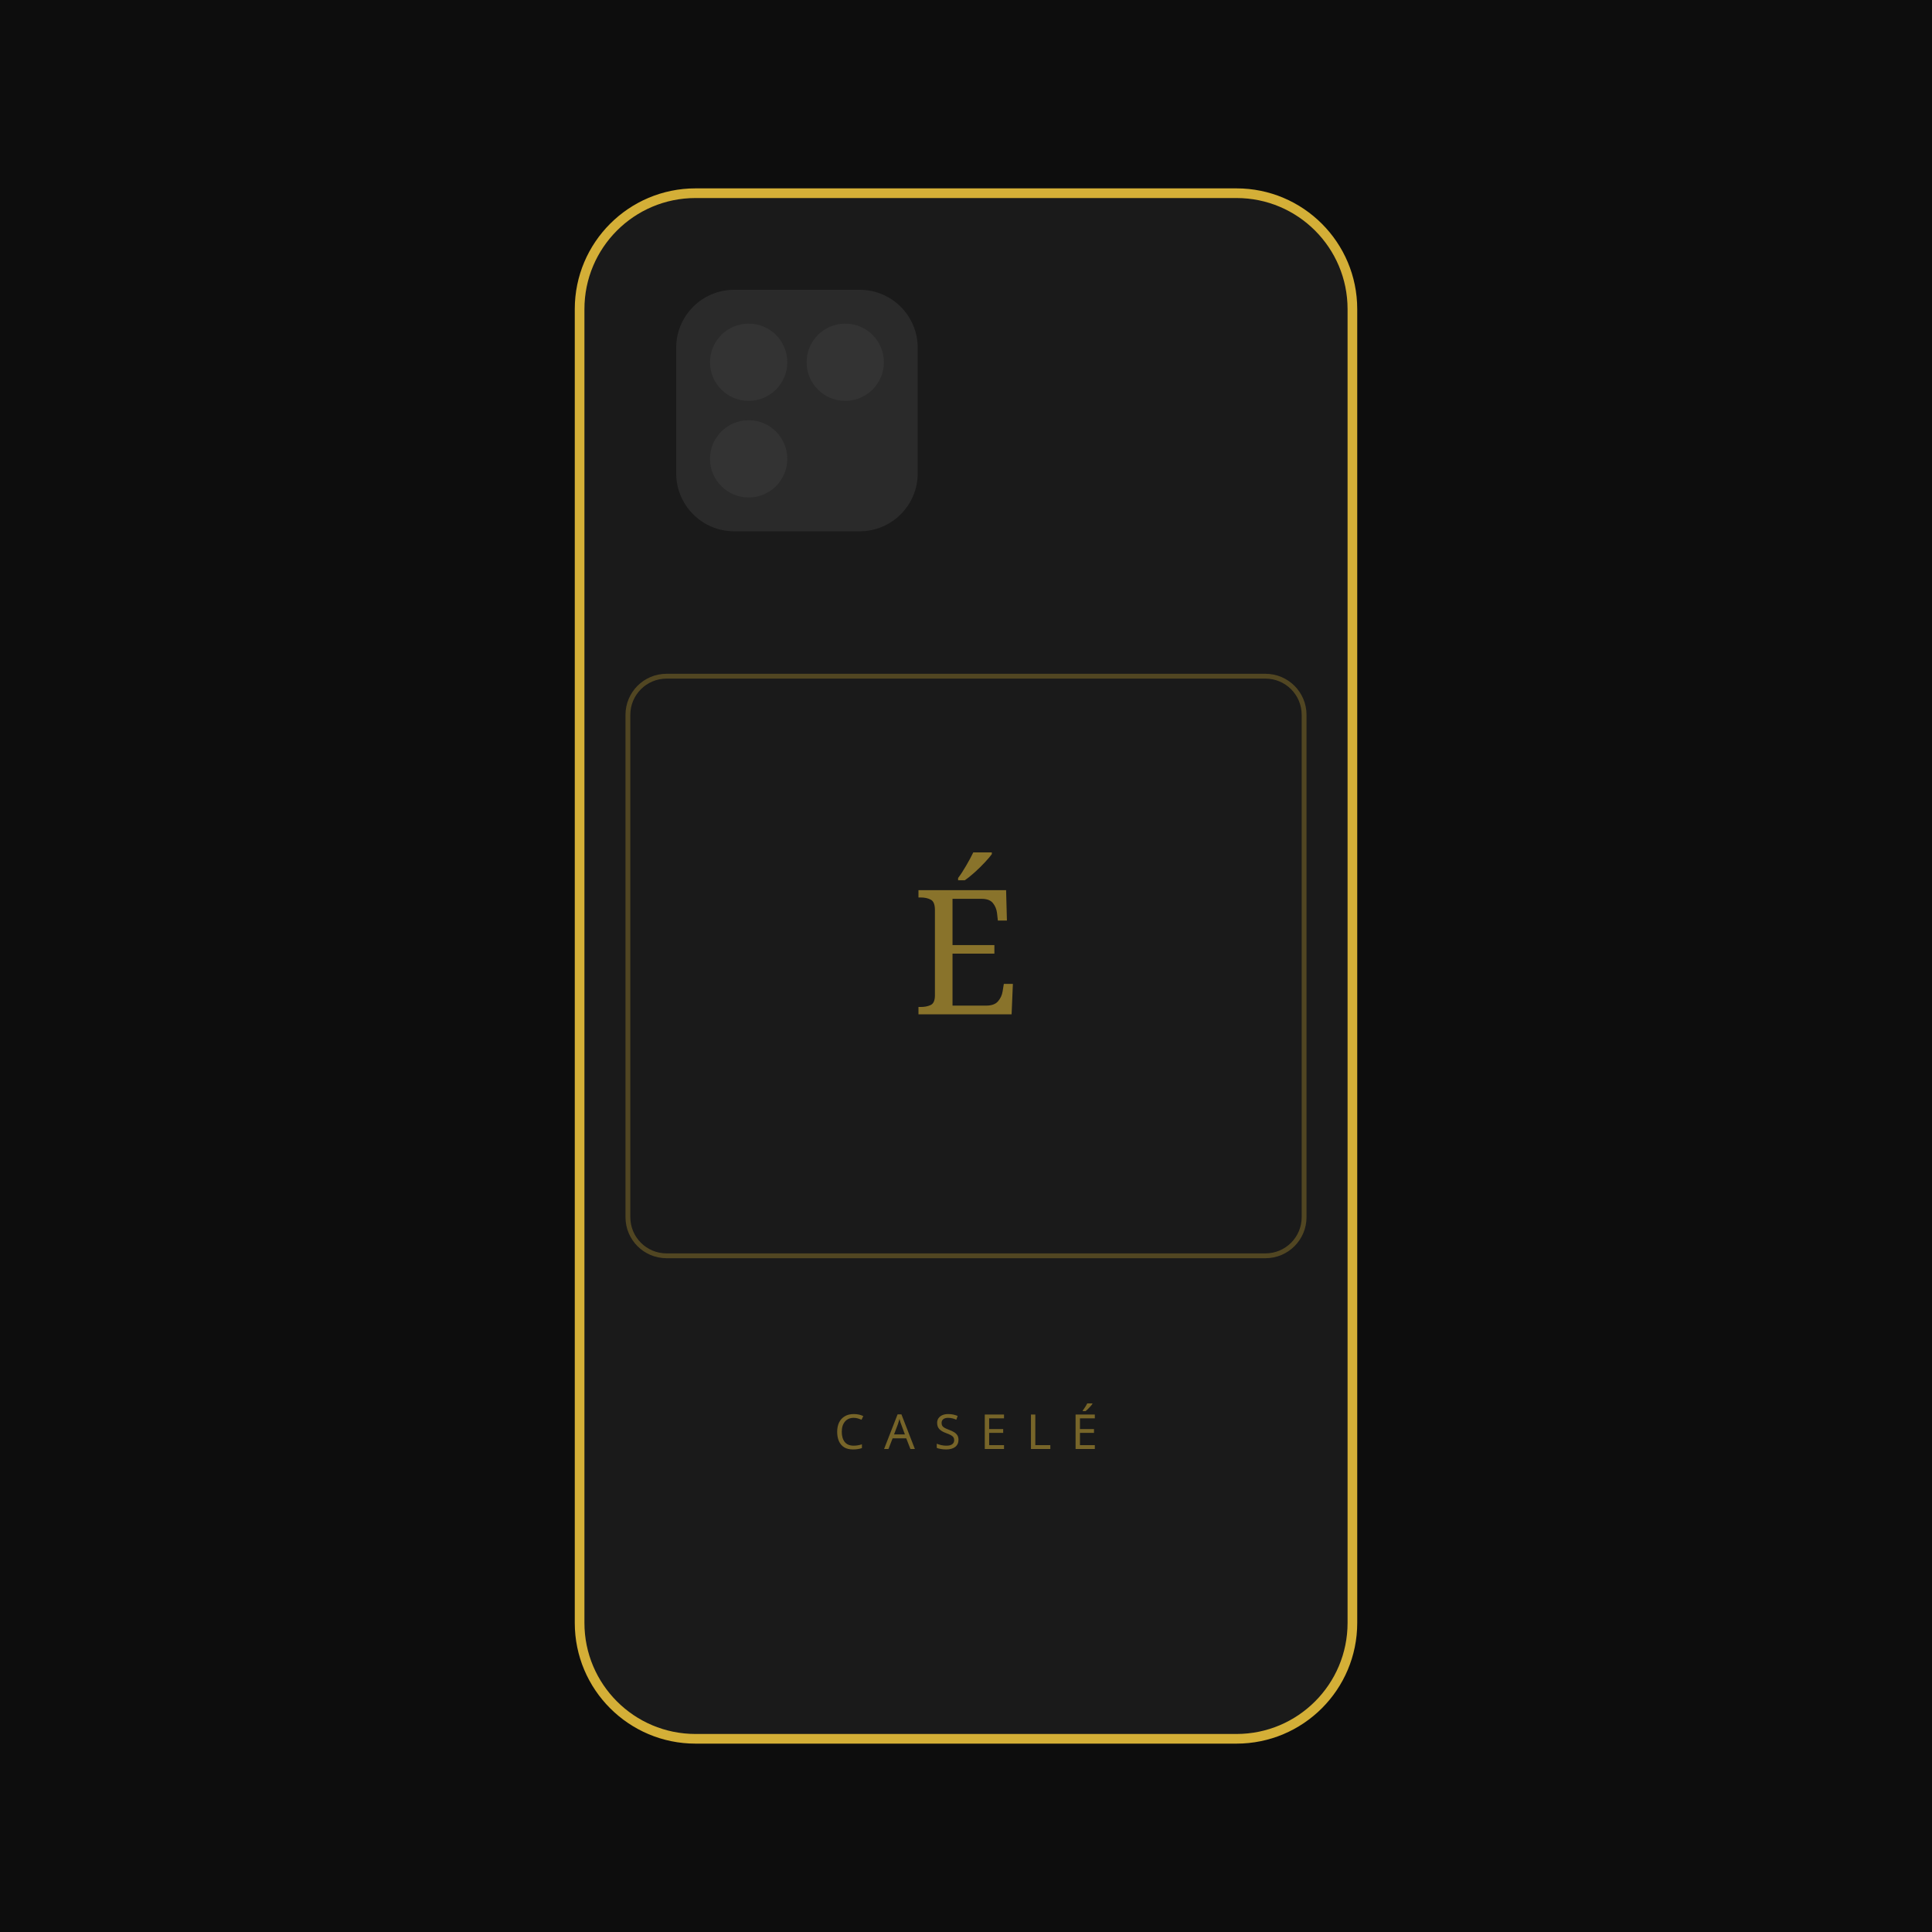
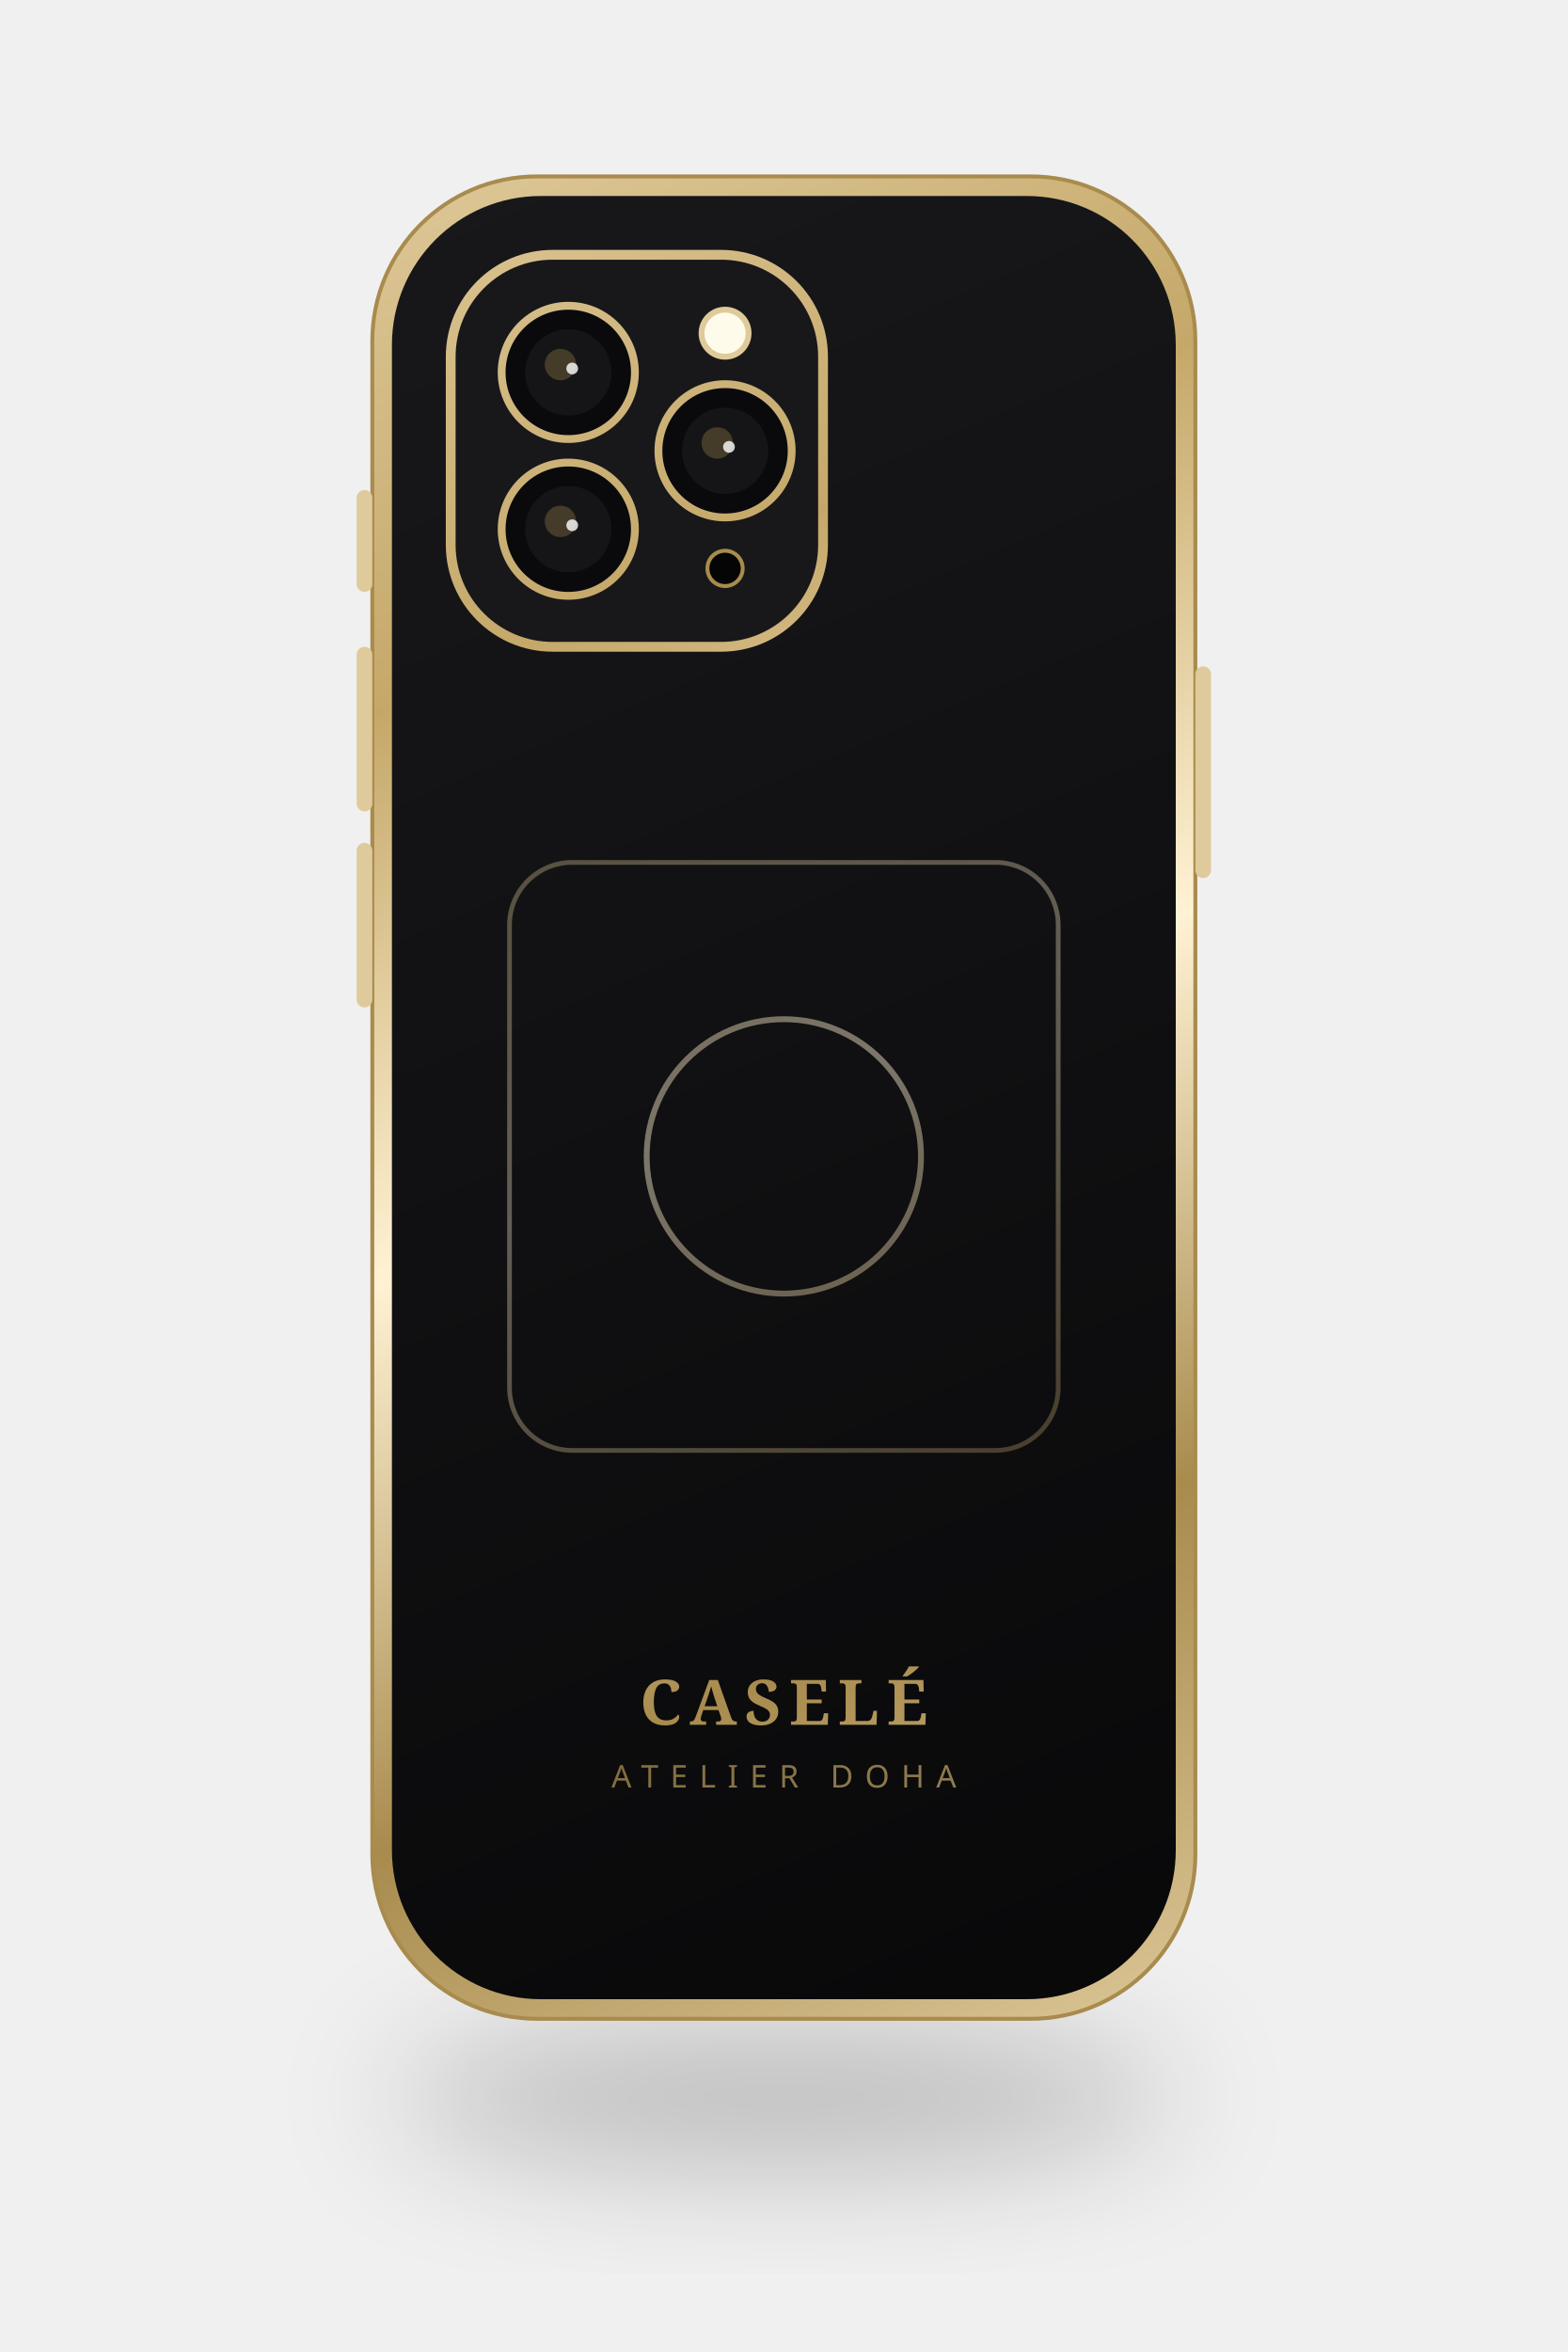
- <svg xmlns="http://www.w3.org/2000/svg" viewBox="0 0 400 400" fill="none">
-   <rect width="400" height="400" fill="#0D0D0D" />
-   <rect x="120" y="40" width="160" height="320" rx="24" fill="#1A1A1A" stroke="#D4AF37" stroke-width="2" />
-   <rect x="140" y="60" width="50" height="50" rx="12" fill="#2A2A2A" />
-   <circle cx="155" cy="75" r="8" fill="#333" />
-   <circle cx="175" cy="75" r="8" fill="#333" />
-   <circle cx="155" cy="95" r="8" fill="#333" />
-   <rect x="130" y="140" width="140" height="120" rx="8" fill="none" stroke="#D4AF37" stroke-width="1" opacity="0.3" />
-   <text x="200" y="210" text-anchor="middle" font-family="serif" font-size="36" fill="#D4AF37" opacity="0.6">É</text>
-   <text x="200" y="300" text-anchor="middle" font-family="sans-serif" font-size="10" fill="#D4AF37" letter-spacing="4" opacity="0.5">CASELÉ</text>
+ <svg xmlns="http://www.w3.org/2000/svg" viewBox="0 0 400 600" fill="none">
+   <defs>
+     <filter id="goldShadow" x="60" y="490" width="280" height="90" filterUnits="userSpaceOnUse">
+       <feGaussianBlur stdDeviation="16" />
+       <feColorMatrix type="matrix" values="0 0 0 0 0   0 0 0 0 0   0 0 0 0 0  0 0 0 0.22 0" />
+     </filter>
+     <linearGradient id="goldRim" x1="90" y1="40" x2="310" y2="520" gradientUnits="userSpaceOnUse">
+       <stop offset="0%" stop-color="#DFCA9B" />
+       <stop offset="25%" stop-color="#C5A869" />
+       <stop offset="50%" stop-color="#FFF2D4" />
+       <stop offset="75%" stop-color="#A88B4D" />
+       <stop offset="100%" stop-color="#DFCA9B" />
+     </linearGradient>
+     <linearGradient id="goldBody" x1="100" y1="50" x2="300" y2="520" gradientUnits="userSpaceOnUse">
+       <stop offset="0%" stop-color="#18181A" />
+       <stop offset="50%" stop-color="#101012" />
+       <stop offset="100%" stop-color="#080809" />
+     </linearGradient>
+   </defs>
+   <ellipse cx="200" cy="535" rx="100" ry="18" fill="#000000" filter="url(#goldShadow)" />
+   <rect x="95" y="45" width="210" height="470" rx="42" fill="url(#goldRim)" stroke="#A88B4D" stroke-width="1" />
+   <rect x="100" y="50" width="200" height="460" rx="38" fill="url(#goldBody)" />
+   <rect x="91" y="125" width="4" height="26" rx="2" fill="#DFCA9B" />
+   <rect x="91" y="165" width="4" height="42" rx="2" fill="#DFCA9B" />
+   <rect x="91" y="215" width="4" height="42" rx="2" fill="#DFCA9B" />
+   <rect x="305" y="170" width="4" height="54" rx="2" fill="#DFCA9B" />
+   <rect x="115" y="65" width="95" height="100" rx="26" fill="#18181A" stroke="url(#goldRim)" stroke-width="2.5" />
+   <circle cx="145" cy="95" r="17" fill="#0A0A0C" stroke="url(#goldRim)" stroke-width="2" />
+   <circle cx="145" cy="95" r="11" fill="#151518" />
+   <circle cx="143" cy="93" r="4" fill="#665533" opacity="0.6" />
+   <circle cx="146" cy="94" r="1.5" fill="#FFFFFF" opacity="0.8" />
+   <circle cx="145" cy="135" r="17" fill="#0A0A0C" stroke="url(#goldRim)" stroke-width="2" />
+   <circle cx="145" cy="135" r="11" fill="#151518" />
+   <circle cx="143" cy="133" r="4" fill="#665533" opacity="0.6" />
+   <circle cx="146" cy="134" r="1.5" fill="#FFFFFF" opacity="0.8" />
+   <circle cx="185" cy="115" r="17" fill="#0A0A0C" stroke="url(#goldRim)" stroke-width="2" />
+   <circle cx="185" cy="115" r="11" fill="#151518" />
+   <circle cx="183" cy="113" r="4" fill="#665533" opacity="0.6" />
+   <circle cx="186" cy="114" r="1.5" fill="#FFFFFF" opacity="0.8" />
+   <circle cx="185" cy="85" r="6" fill="#FFFBEB" stroke="#DFCA9B" stroke-width="1.5" />
+   <circle cx="185" cy="145" r="4.5" fill="#050505" stroke="#A88B4D" stroke-width="1" />
+   <rect x="130" y="220" width="140" height="150" rx="16" fill="none" stroke="url(#goldRim)" stroke-width="1.2" opacity="0.35" />
+   <circle cx="200" cy="295" r="35" stroke="url(#goldRim)" stroke-width="1.5" fill="none" opacity="0.45" />
+   <text x="200" y="440" text-anchor="middle" font-family="serif" font-size="16" font-weight="600" fill="url(#goldRim)" letter-spacing="2">CASELÉ</text>
+   <text x="200" y="456" text-anchor="middle" font-family="sans-serif" font-size="8" font-weight="500" fill="url(#goldRim)" opacity="0.75" letter-spacing="3">ATELIER DOHA</text>
</svg>
